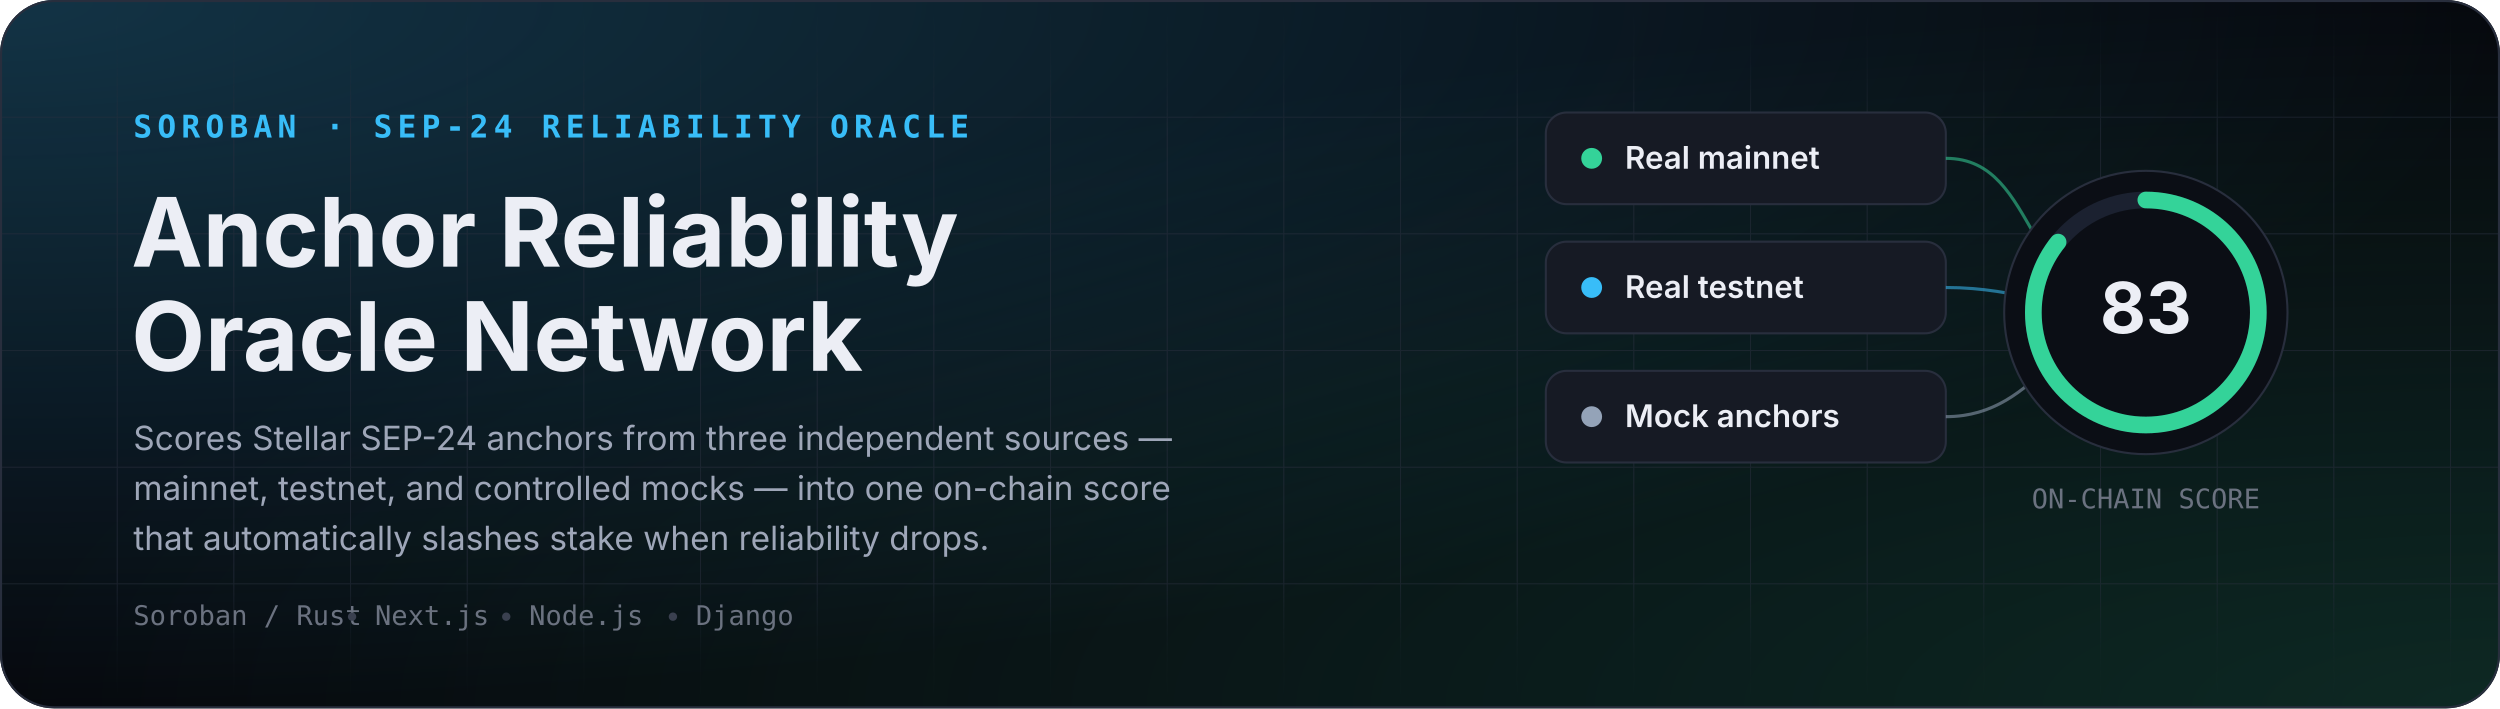
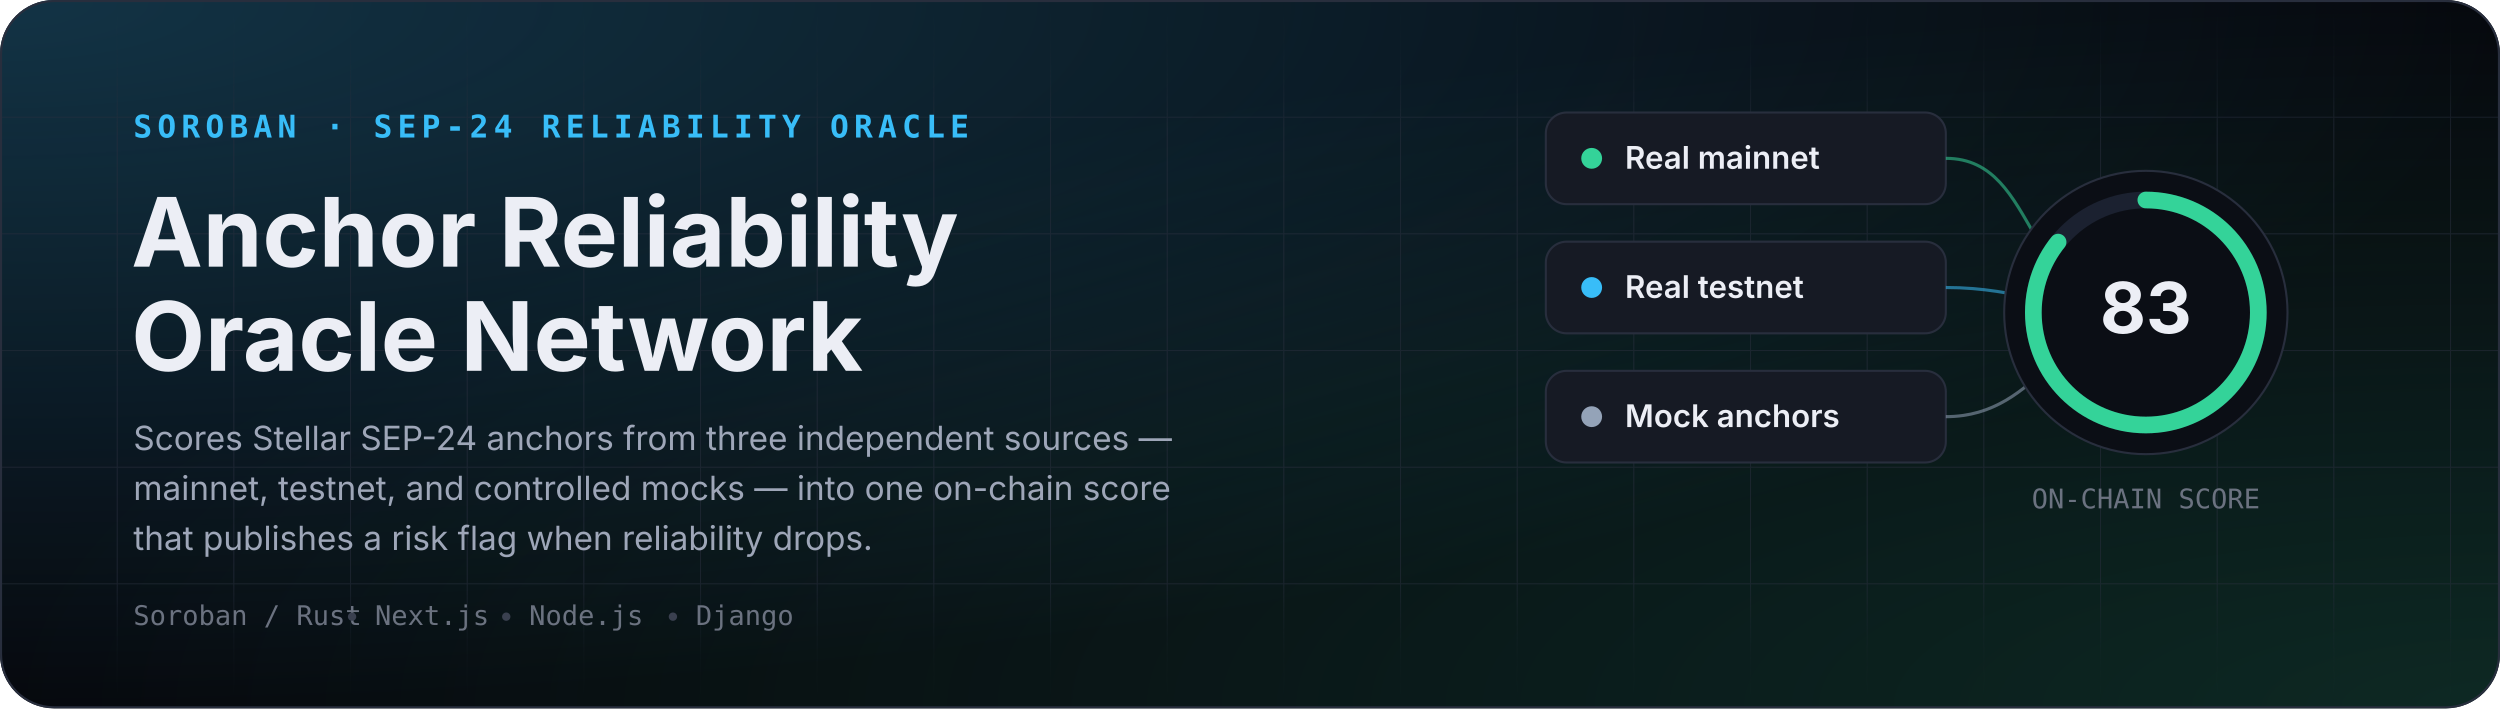
<svg xmlns="http://www.w3.org/2000/svg" width="1200" height="340" viewBox="0 0 1200 340" role="img" aria-labelledby="hero-title hero-desc">
  <defs>
    <radialGradient id="glow-accent" cx="0" cy="0" r="1">
      <stop offset="0%" stop-color="#38BDF8" stop-opacity="0.24" />
      <stop offset="100%" stop-color="#38BDF8" stop-opacity="0" />
    </radialGradient>
    <radialGradient id="glow-success" cx="1" cy="1" r="1">
      <stop offset="0%" stop-color="#34D399" stop-opacity="0.16" />
      <stop offset="100%" stop-color="#34D399" stop-opacity="0" />
    </radialGradient>
    <linearGradient id="fade-mask" x1="0" y1="0" x2="0" y2="1">
      <stop offset="0%" stop-color="#000" stop-opacity="0" />
      <stop offset="18%" stop-color="#fff" />
      <stop offset="82%" stop-color="#fff" />
      <stop offset="100%" stop-color="#000" stop-opacity="0" />
    </linearGradient>
    <mask id="grid-fade">
      <rect width="1200" height="340" fill="url(#fade-mask)" />
    </mask>
    <pattern id="grid" width="56" height="56" patternUnits="userSpaceOnUse">
      <path d="M 56 0 L 0 0 0 56" fill="none" stroke="#282E3D" stroke-width="1" />
    </pattern>
  </defs>
  <rect width="1200" height="340" rx="26" fill="#06080D" />
  <rect width="1200" height="340" rx="26" fill="url(#glow-accent)" />
  <rect width="1200" height="340" rx="26" fill="url(#glow-success)" />
  <rect width="1200" height="340" rx="26" fill="url(#grid)" mask="url(#grid-fade)" opacity="0.55" />
  <rect x="0.5" y="0.5" width="1199" height="339" rx="25.5" fill="none" stroke="#282E3D" />
  <g font-family="-apple-system, BlinkMacSystemFont, 'Segoe UI', sans-serif">
    <text x="64" y="66" font-family="ui-monospace, SFMono-Regular, Menlo, monospace" font-size="15" font-weight="600" letter-spacing="2.5" fill="#38BDF8">SOROBAN · SEP-24 RELIABILITY ORACLE</text>
    <text x="63" y="128" font-size="46" font-weight="700" fill="#ECEEF5">Anchor Reliability</text>
    <text x="63" y="178" font-size="46" font-weight="700" fill="#ECEEF5">Oracle Network</text>
    <text x="64" y="216" font-size="16" fill="#9EA6B8">Scores Stellar SEP-24 anchors from three independent sources —</text>
    <text x="64" y="240" font-size="16" fill="#9EA6B8">mainnet, testnet, and controlled mocks — into one on-chain score</text>
-     <text x="64" y="264" font-size="16" fill="#9EA6B8">that automatically slashes stake when reliability drops.</text>
+     <text x="64" y="264" font-size="16" fill="#9EA6B8">that publishes a risk flag when reliability drops.</text>
    <g font-family="ui-monospace, SFMono-Regular, Menlo, monospace" font-size="13" fill="#6B7280">
      <text x="64" y="300">Soroban / Rust</text>
      <circle cx="169" cy="296" r="2" fill="#3A404F" />
      <text x="180" y="300">Next.js</text>
      <circle cx="243" cy="296" r="2" fill="#3A404F" />
      <text x="254" y="300">Node.js</text>
      <circle cx="323" cy="296" r="2" fill="#3A404F" />
      <text x="334" y="300">Django</text>
    </g>
  </g>
  <g font-family="-apple-system, BlinkMacSystemFont, 'Segoe UI', sans-serif">
    <g transform="translate(742,54)">
      <rect width="192" height="44" rx="10" fill="#161A24" stroke="#282E3D" />
      <circle cx="22" cy="22" r="5" fill="#34D399" />
      <text x="38" y="27" font-size="15" font-weight="600" fill="#ECEEF5">Real mainnet</text>
    </g>
    <g transform="translate(742,116)">
      <rect width="192" height="44" rx="10" fill="#161A24" stroke="#282E3D" />
      <circle cx="22" cy="22" r="5" fill="#38BDF8" />
      <text x="38" y="27" font-size="15" font-weight="600" fill="#ECEEF5">Real testnet</text>
    </g>
    <g transform="translate(742,178)">
      <rect width="192" height="44" rx="10" fill="#161A24" stroke="#282E3D" />
      <circle cx="22" cy="22" r="5" fill="#94A3B8" />
      <text x="38" y="27" font-size="15" font-weight="600" fill="#ECEEF5">Mock anchors</text>
    </g>
    <path d="M934,76 C980,76 970,150 1030,150" fill="none" stroke="#34D399" stroke-width="1.5" opacity="0.55" />
    <path d="M934,138 C970,138 990,150 1030,150" fill="none" stroke="#38BDF8" stroke-width="1.5" opacity="0.55" />
    <path d="M934,200 C980,200 990,150 1030,150" fill="none" stroke="#94A3B8" stroke-width="1.5" opacity="0.55" />
    <g transform="translate(1030,150)">
      <circle r="68" fill="#0B0E15" stroke="#282E3D" />
      <circle r="54" fill="none" stroke="#1B2130" stroke-width="8" />
      <circle r="54" fill="none" stroke="#34D399" stroke-width="8" stroke-linecap="round" stroke-dasharray="291 339" transform="rotate(-90)" />
      <text x="0" y="10" font-size="34" font-weight="700" fill="#ECEEF5" text-anchor="middle">83</text>
      <text x="0" y="94" font-size="13" fill="#6B7280" text-anchor="middle" font-family="ui-monospace, SFMono-Regular, Menlo, monospace">ON-CHAIN SCORE</text>
    </g>
  </g>
</svg>
